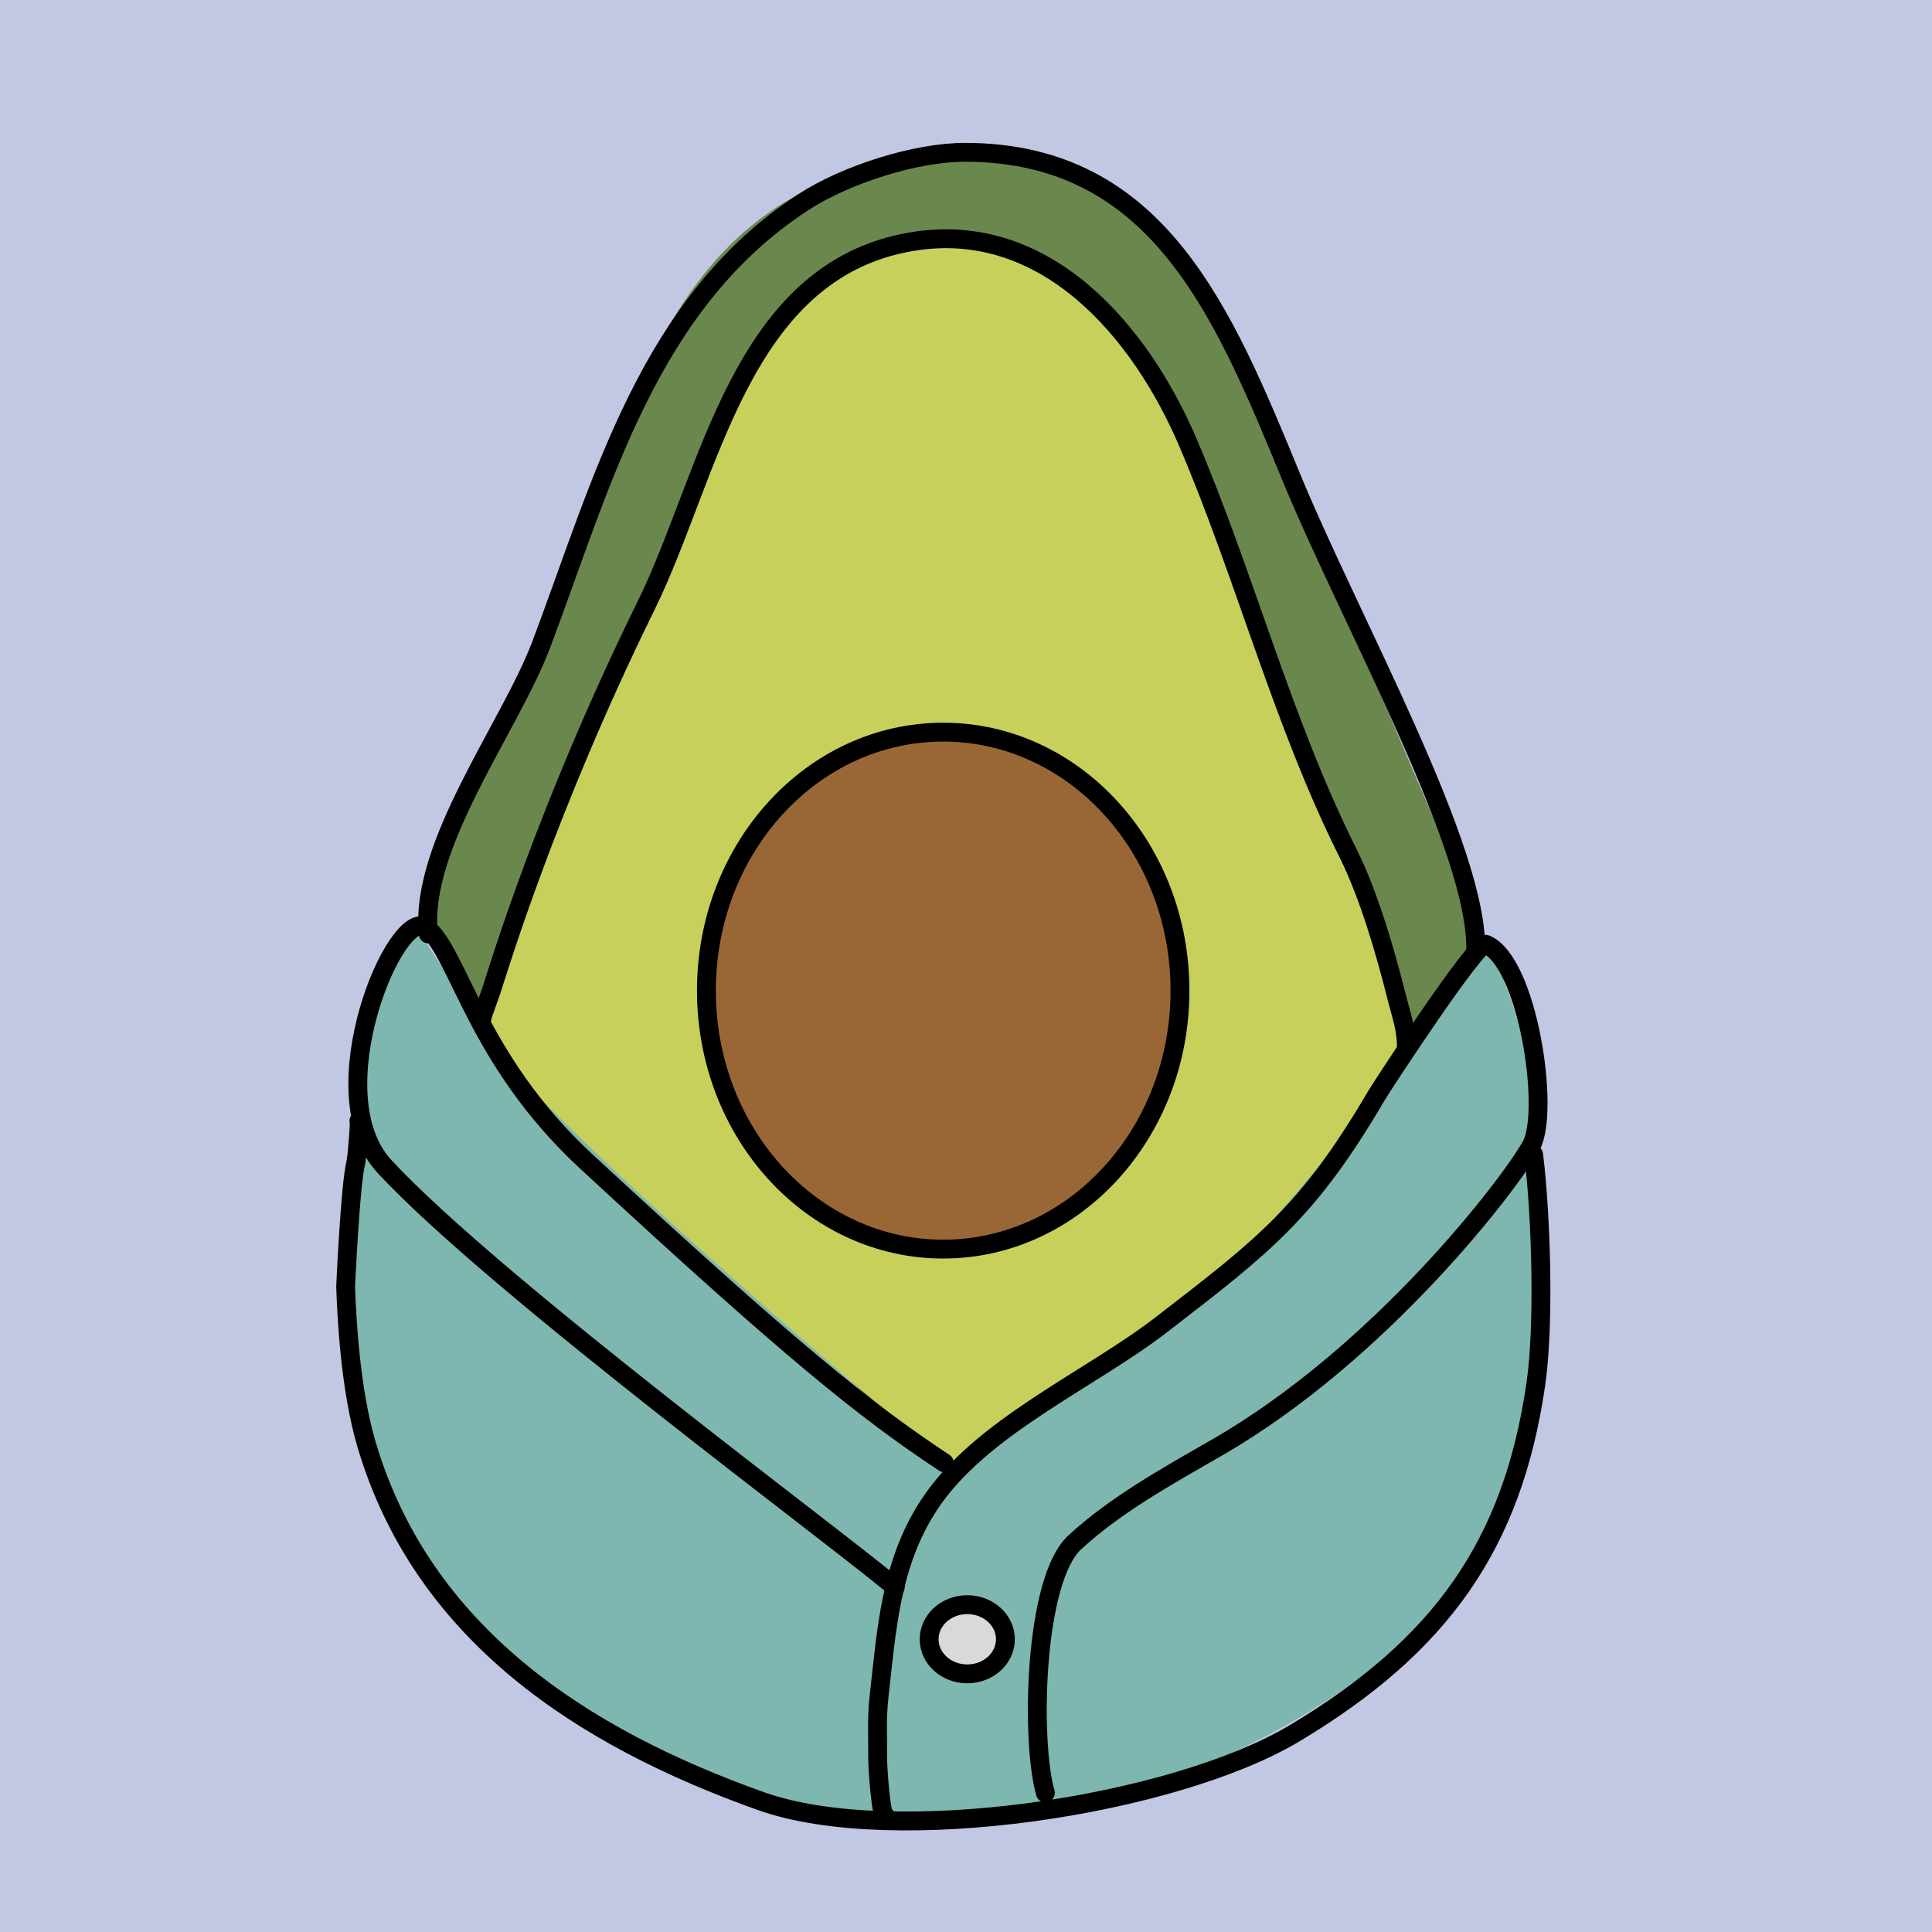
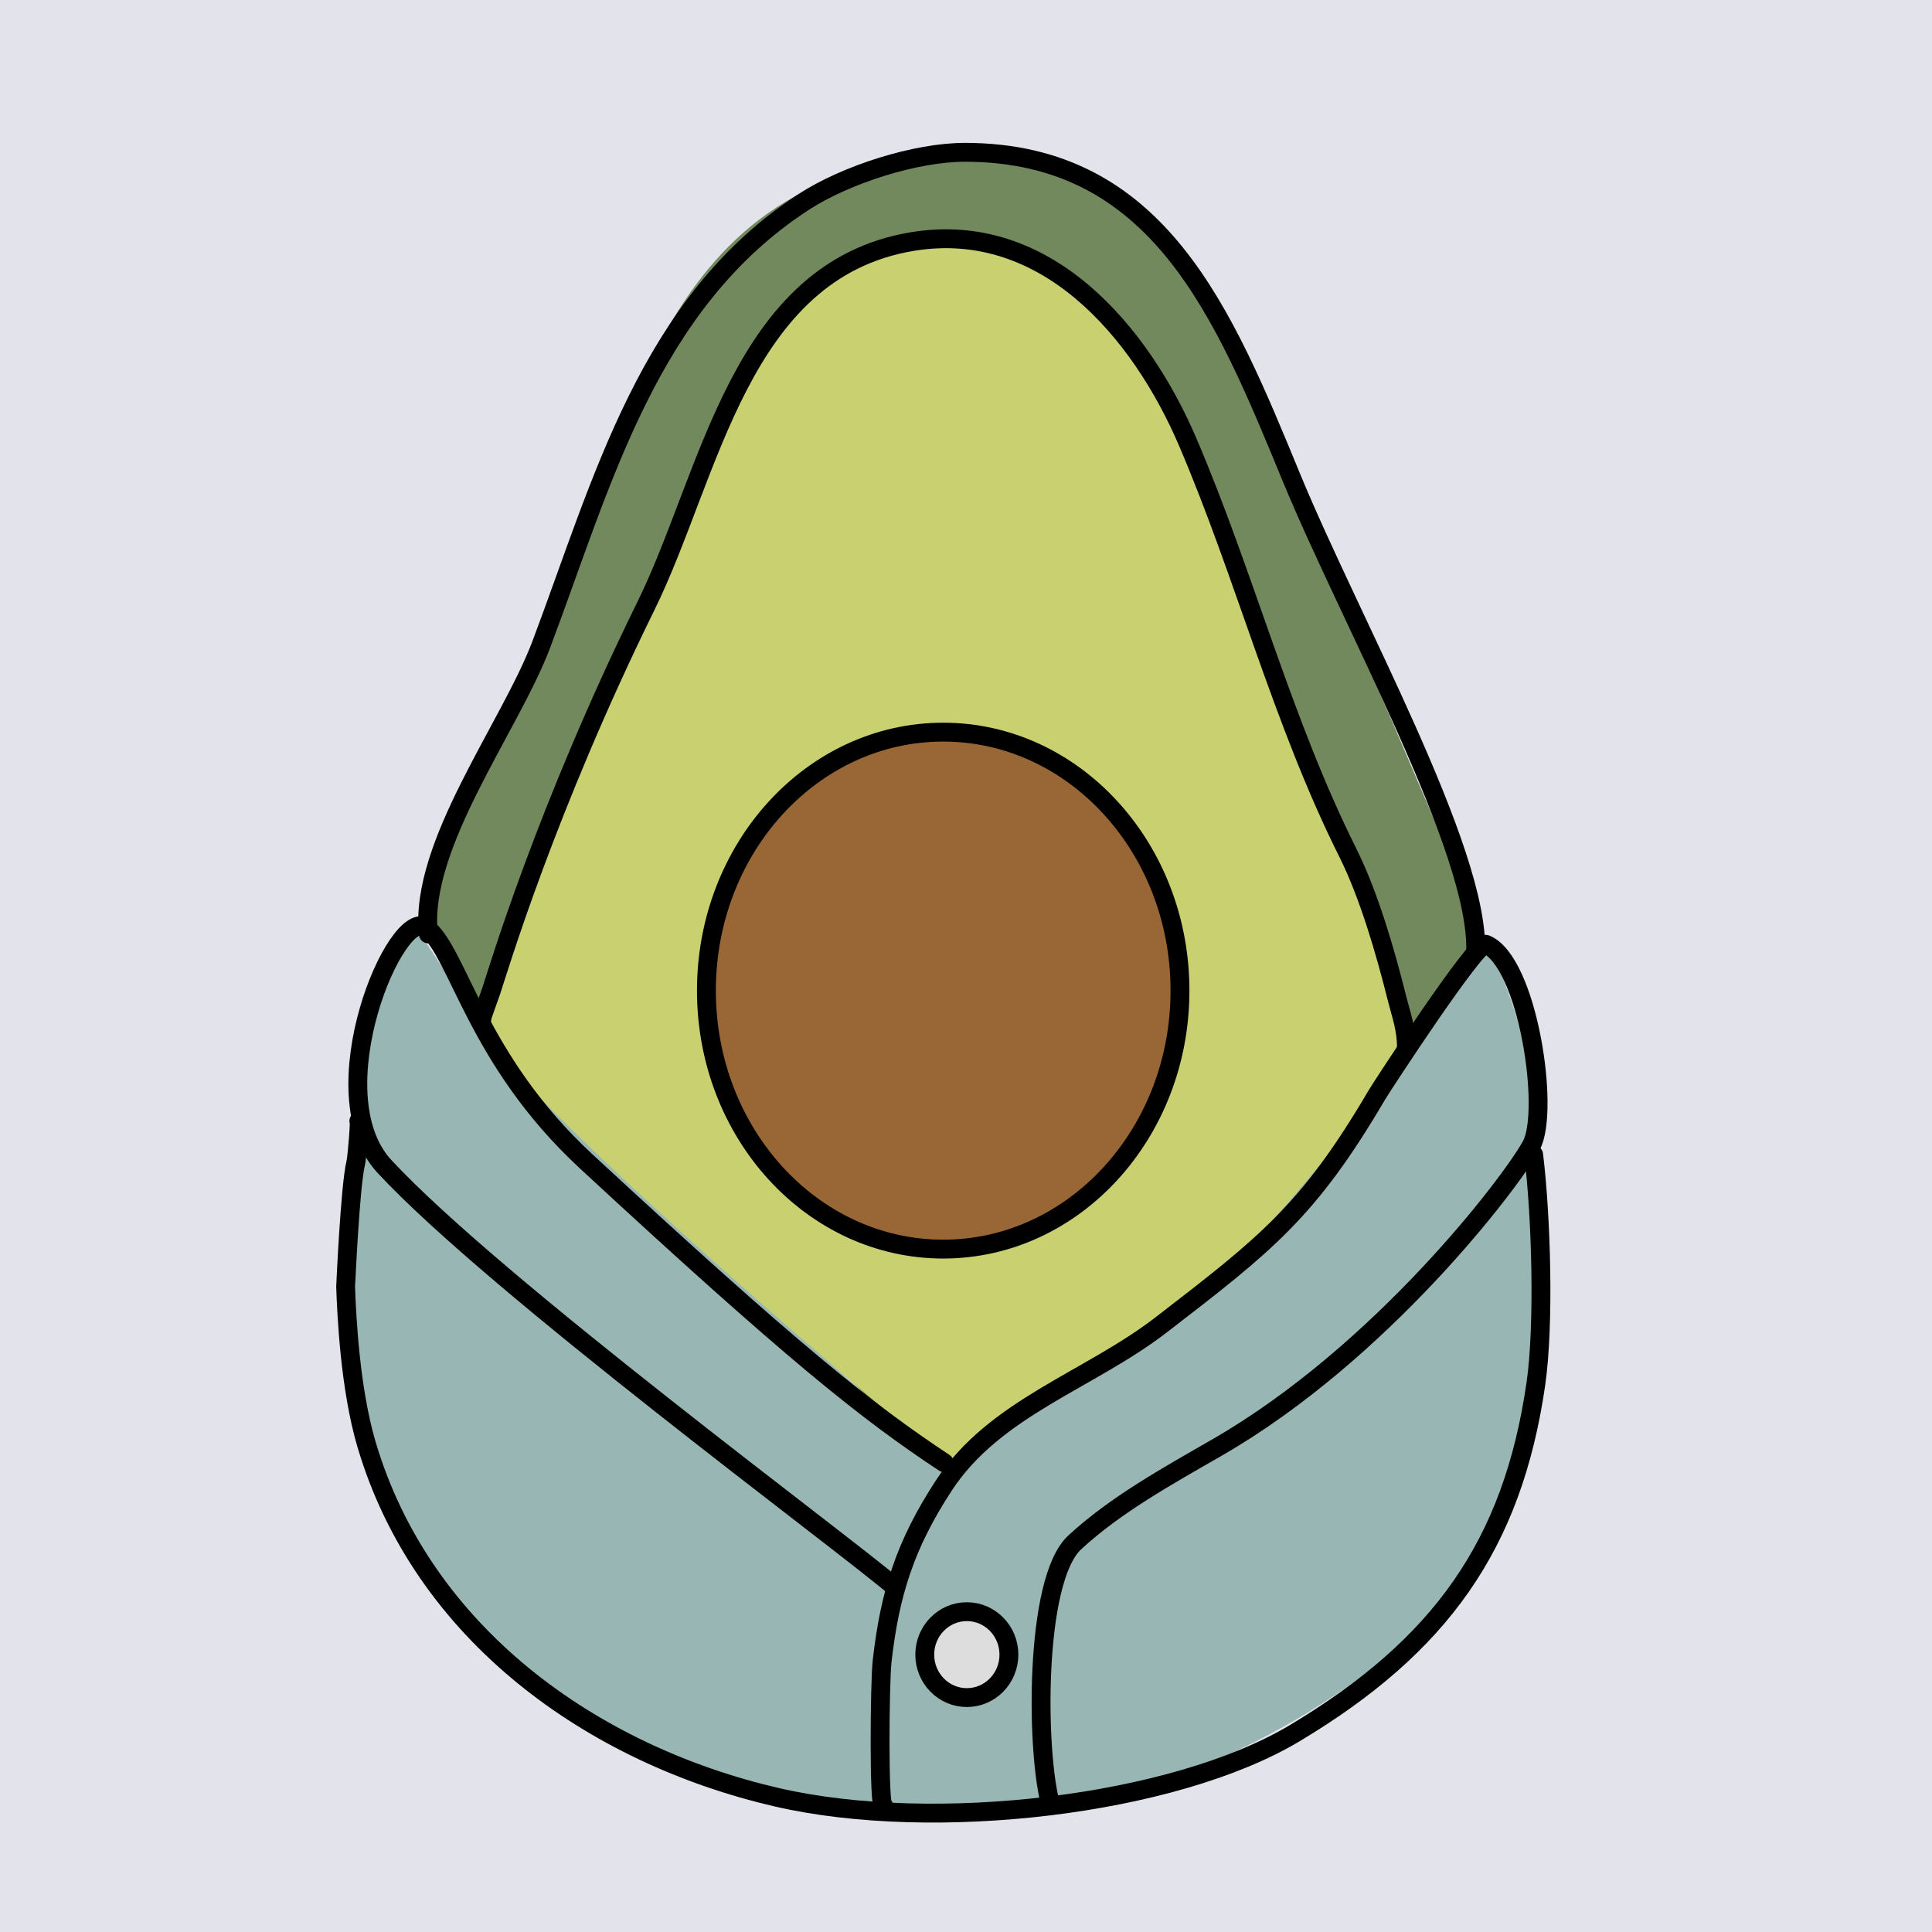
<svg xmlns="http://www.w3.org/2000/svg" height="1024.0px" stroke-miterlimit="10" style="fill-rule:nonzero;clip-rule:evenodd;stroke-linecap:round;stroke-linejoin:round;" version="1.1" viewBox="0 0 1024 1024" width="1024.0px" xml:space="preserve">
  <defs />
  <clipPath id="ArtboardFrame">
    <rect height="1024" width="1024" x="0" y="0" />
  </clipPath>
  <g clip-path="url(#ArtboardFrame)" id="Layer-1">
-     <path d="M-1.009-4.055L1028.27-4.055L1028.27 1028.72L-1.009 1028.72L-1.009-4.055Z" fill="#c2c8e3" fill-rule="nonzero" opacity="1" stroke="none" />
-     <path d="M221.424 493.156C202.624 493.156 191.533 534.586 189.17 548.768C185.33 571.808 193.427 592.793 190.659 612.166C184.01 658.707 191.246 764.482 198.309 778.756C257.272 897.913 376.679 969.87 506.785 965.518C621.74 961.672 721.066 898.065 762.677 852.541C815.939 794.271 813.509 692.075 812.103 632.021C811.564 608.988 810.319 593.243 810.912 590.477C816.975 562.173 790.132 501.35 788.695 501.35C787.274 501.35 504.943 780.522 504.199 780.15C503.769 779.935 272.588 573.237 252.567 539.87" fill="#7eb6b0" fill-rule="nonzero" opacity="1" stroke="none" />
-     <path d="M244.043 528.85C201.897 459.912 250.302 425.09 279.266 358.324C335.733 228.161 345.388 89.078 508.115 82.031C568.175 79.43 614.693 118.973 627.374 140.933C659.642 196.814 745.42 400.374 761.444 437.562C766.657 449.661 785.083 487.296 783.786 500.942C781.617 523.762 498.447 777.026 496.862 776.793" fill="#6a884e" fill-rule="nonzero" opacity="1" stroke="none" />
-     <path d="M504.366 775.369C502.116 777.543 249.124 562.565 256.039 541.803C266.554 510.226 317.437 363.69 336.394 332.608C373.064 272.482 388.744 139.41 477.701 128.64C629.094 110.31 646.8 318.444 685.652 382.297C707.204 417.716 747.511 547.28 744.015 555.207C733.133 579.883 661.91 665.936 635.968 684.693C558.818 740.474 543.351 737.698 504.366 775.369Z" fill="#c7d05b" fill-rule="nonzero" opacity="1" stroke="none" />
+     <path d="M-1.009-4.055L1028.27-4.055L1028.27 1028.72L-1.009 1028.72L-1.009-4.055Z" fill="#e2e3eb" fill-rule="nonzero" opacity="1" stroke="none" />
+     <path d="M221.424 493.156C202.624 493.156 191.533 534.586 189.17 548.768C185.33 571.808 193.427 592.793 190.659 612.166C184.01 658.707 191.246 764.482 198.309 778.756C257.272 897.913 376.679 969.87 506.785 965.518C621.74 961.672 721.066 898.065 762.677 852.541C815.939 794.271 813.509 692.075 812.103 632.021C811.564 608.988 810.319 593.243 810.912 590.477C816.975 562.173 790.132 501.35 788.695 501.35C787.274 501.35 504.943 780.522 504.199 780.15C503.769 779.935 272.588 573.237 252.567 539.87" fill="#98b6b3" fill-rule="nonzero" opacity="1" stroke="none" />
+     <path d="M244.043 528.85C201.897 459.912 250.302 425.09 279.266 358.324C335.733 228.161 345.388 89.078 508.115 82.031C568.175 79.43 614.693 118.973 627.374 140.933C659.642 196.814 745.42 400.374 761.444 437.562C766.657 449.661 785.083 487.296 783.786 500.942C781.617 523.762 498.447 777.026 496.862 776.793" fill="#72885d" fill-rule="nonzero" opacity="1" stroke="none" />
+     <path d="M504.366 775.369C502.116 777.543 249.124 562.565 256.039 541.803C266.554 510.226 317.437 363.69 336.394 332.608C373.064 272.482 388.744 139.41 477.701 128.64C629.094 110.31 646.8 318.444 685.652 382.297C707.204 417.716 747.511 547.28 744.015 555.207C733.133 579.883 661.91 665.936 635.968 684.693C558.818 740.474 543.351 737.698 504.366 775.369Z" fill="#c9d070" fill-rule="nonzero" opacity="1" stroke="none" />
    <path d="M227.014 495.003C222.131 447.856 270.433 385.241 286.899 341.555C319.474 255.129 343.679 160.662 425.716 107.194C448.454 92.375 485.567 80.682 511.582 80.725C614.115 80.897 648.493 165.77 684.46 253.057C715.939 329.451 784.19 451.046 782.114 504.667" fill="none" opacity="1" stroke="#000000" stroke-linecap="round" stroke-linejoin="round" stroke-width="10" />
    <path d="M500.459 775.283C459.178 748.011 419.754 716.495 310.713 615.58C252.266 561.489 243.096 505.075 226.022 491.669C210.365 479.375 167.638 579.279 203.796 618.277C262.375 681.456 445.684 816.645 474.495 841.318" fill="none" opacity="1" stroke="#000000" stroke-linecap="round" stroke-linejoin="round" stroke-width="10" />
-     <path d="M492.467 868.843C492.467 858.713 501.515 850.5 512.676 850.5C523.837 850.5 532.885 858.713 532.885 868.843C532.885 878.974 523.837 887.187 512.676 887.187C501.515 887.187 492.467 878.974 492.467 868.843Z" fill="#d9d9d9" fill-rule="nonzero" opacity="1" stroke="#000000" stroke-linecap="round" stroke-linejoin="round" stroke-width="10" />
+     <path d="M490.14 876.99C490.14 864.417 500.126 854.224 512.443 854.224C524.761 854.224 534.747 864.417 534.747 876.99C534.747 889.563 524.761 899.756 512.443 899.756C500.126 899.756 490.14 889.563 490.14 876.99Z" fill="#dddddd" fill-rule="nonzero" opacity="1" stroke="#000000" stroke-linecap="round" stroke-linejoin="round" stroke-width="10" />
    <path d="M374.415 525.049C374.415 449.386 430.604 388.049 499.915 388.049C569.227 388.049 625.415 449.386 625.415 525.049C625.415 600.712 569.227 662.049 499.915 662.049C430.604 662.049 374.415 600.712 374.415 525.049Z" fill="#996736" fill-rule="nonzero" opacity="1" stroke="#000000" stroke-linecap="round" stroke-linejoin="round" stroke-width="10" />
    <path d="M255.415 540.049C253.744 543.392 259.237 528.586 260.415 525.049C264.017 514.245 289.305 428.982 342.415 321.049C376.624 251.53 392.074 143.273 483.415 128.049C554.411 116.216 604.533 175.99 629.415 234.049C659.873 305.115 679.495 382.208 714.415 452.049C725.574 474.365 734.363 504.838 740.415 529.049C742.67 538.067 745.564 545.508 745.415 555.356" fill="none" opacity="1" stroke="#000000" stroke-linecap="round" stroke-linejoin="round" stroke-width="10" />
-     <path d="M469.485 962.756C466.956 965.094 465.166 936.03 465.193 933.097C465.294 921.863 464.607 910.873 465.876 899.618C469.95 863.501 471.987 828.845 492.433 797.617C519.37 756.476 577.202 731.639 615.238 702.349C671.077 659.349 693.583 641.958 729.719 580.412C732.453 575.755 782.848 498.563 787.537 500.503C809.766 509.7 821.727 588.786 811.58 607.233C800.608 627.176 731.947 717.15 645.142 767.164C618.986 782.234 591.311 797.459 569.62 817.509C547.822 837.658 546.303 923.508 554.075 950.288" fill="none" opacity="1" stroke="#000000" stroke-linecap="round" stroke-linejoin="round" stroke-width="10" />
-     <path d="M190.204 594.148C190.955 592.038 189.365 613.045 188.506 616.605C185.571 628.758 183.203 681.886 183.203 681.886C183.696 696.44 185.429 735.623 194.228 765.433C223.923 866.047 308.981 921.071 403.371 954.651C473.552 979.619 622.053 957.105 686.372 918.544C763.469 872.322 801.605 818.988 813.992 733.802C818.612 702.028 816.834 644.397 812.867 612.003" fill="none" opacity="1" stroke="#000000" stroke-linecap="round" stroke-linejoin="round" stroke-width="10" />
+     <path d="M468.24 956.945C465.711 959.283 466.267 891.782 467.536 880.527C471.61 844.41 479.873 818.469 500.319 787.242C527.256 746.1 577.202 731.639 615.238 702.349C671.077 659.349 693.583 641.958 729.719 580.412C732.453 575.755 782.848 498.563 787.537 500.503C809.766 509.7 821.727 588.786 811.58 607.233C800.608 627.176 731.947 717.15 645.142 767.164C618.986 782.234 591.311 797.459 569.62 817.509C547.822 837.658 549.208 930.148 556.98 956.928" fill="none" opacity="1" stroke="#000000" stroke-linecap="round" stroke-linejoin="round" stroke-width="10" />
+     <path d="M190.204 594.148C190.955 592.038 189.365 613.045 188.506 616.605C185.571 628.758 183.203 681.886 183.203 681.886C183.696 696.44 185.429 735.623 194.228 765.433C223.923 866.047 314.065 929.99 411.672 952.576C494.735 971.797 622.053 957.105 686.372 918.544C763.469 872.322 801.605 818.988 813.992 733.802C818.612 702.028 816.834 644.397 812.867 612.003" fill="none" opacity="1" stroke="#000000" stroke-linecap="round" stroke-linejoin="round" stroke-width="10" />
    <path d="M426.06 346.919C425.872 347.548 425.683 348.177 425.495 348.806" fill="#aeb650" fill-rule="nonzero" opacity="1" stroke="none" />
  </g>
</svg>
